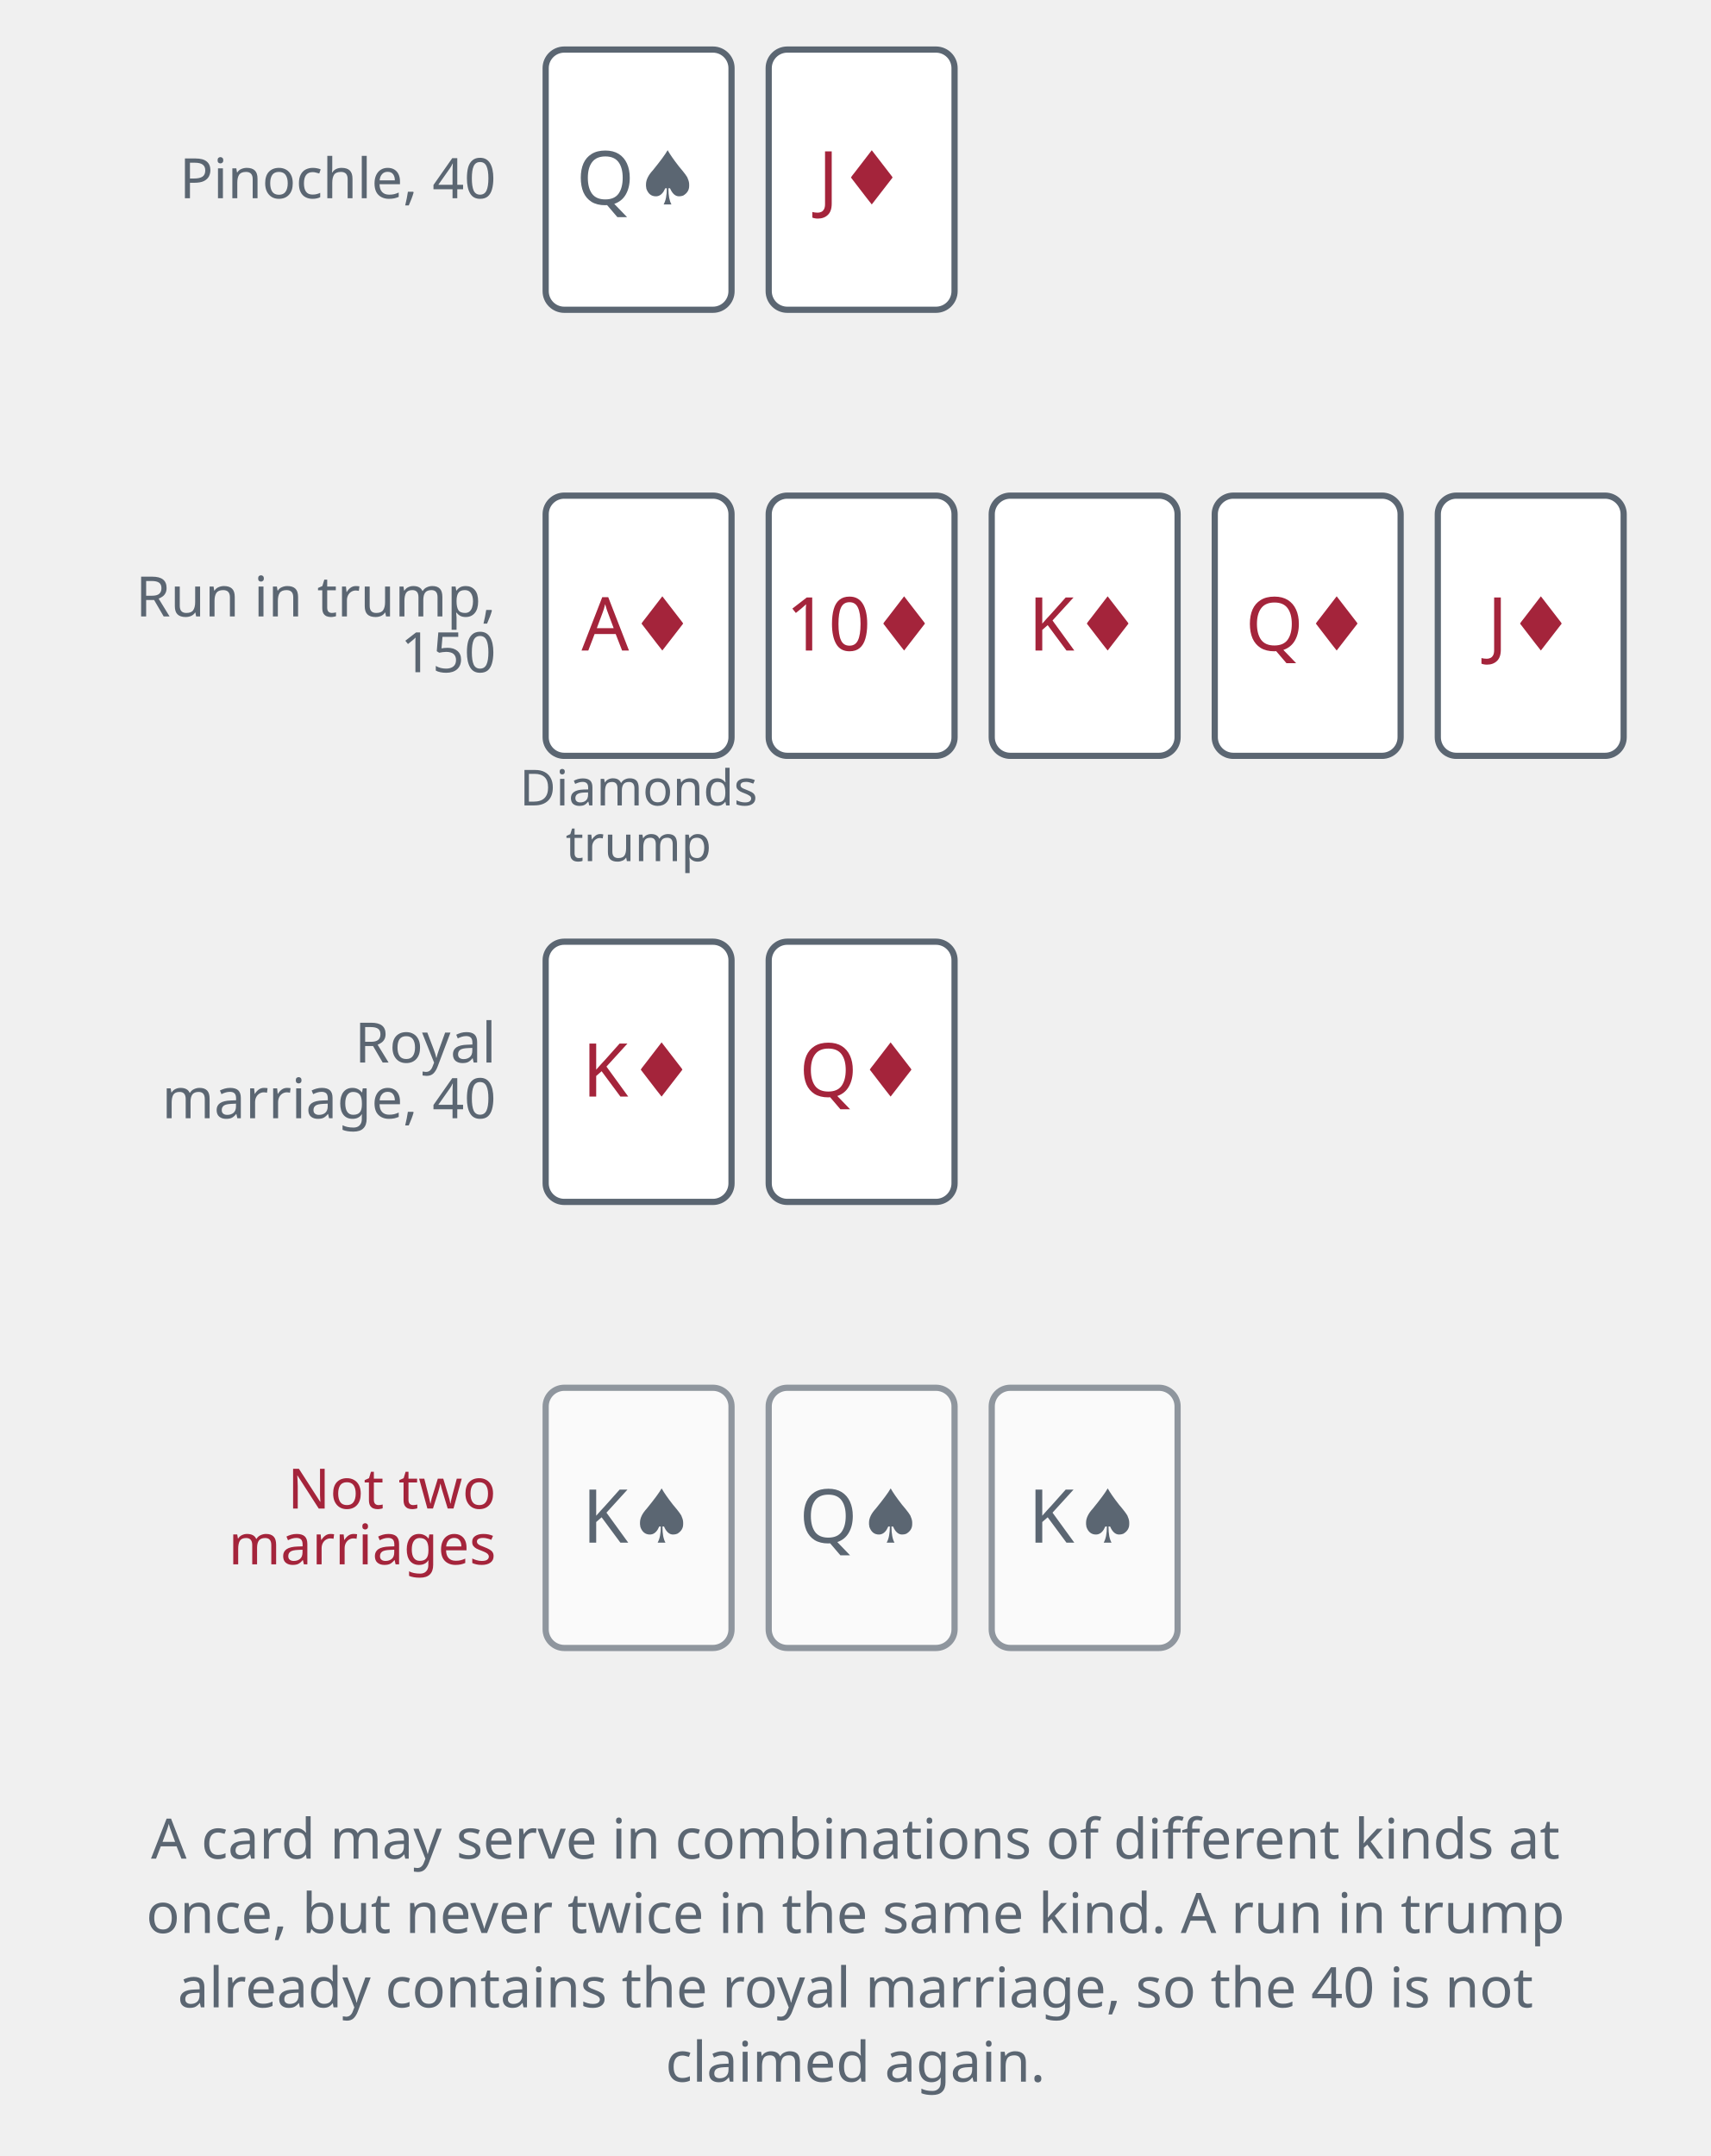
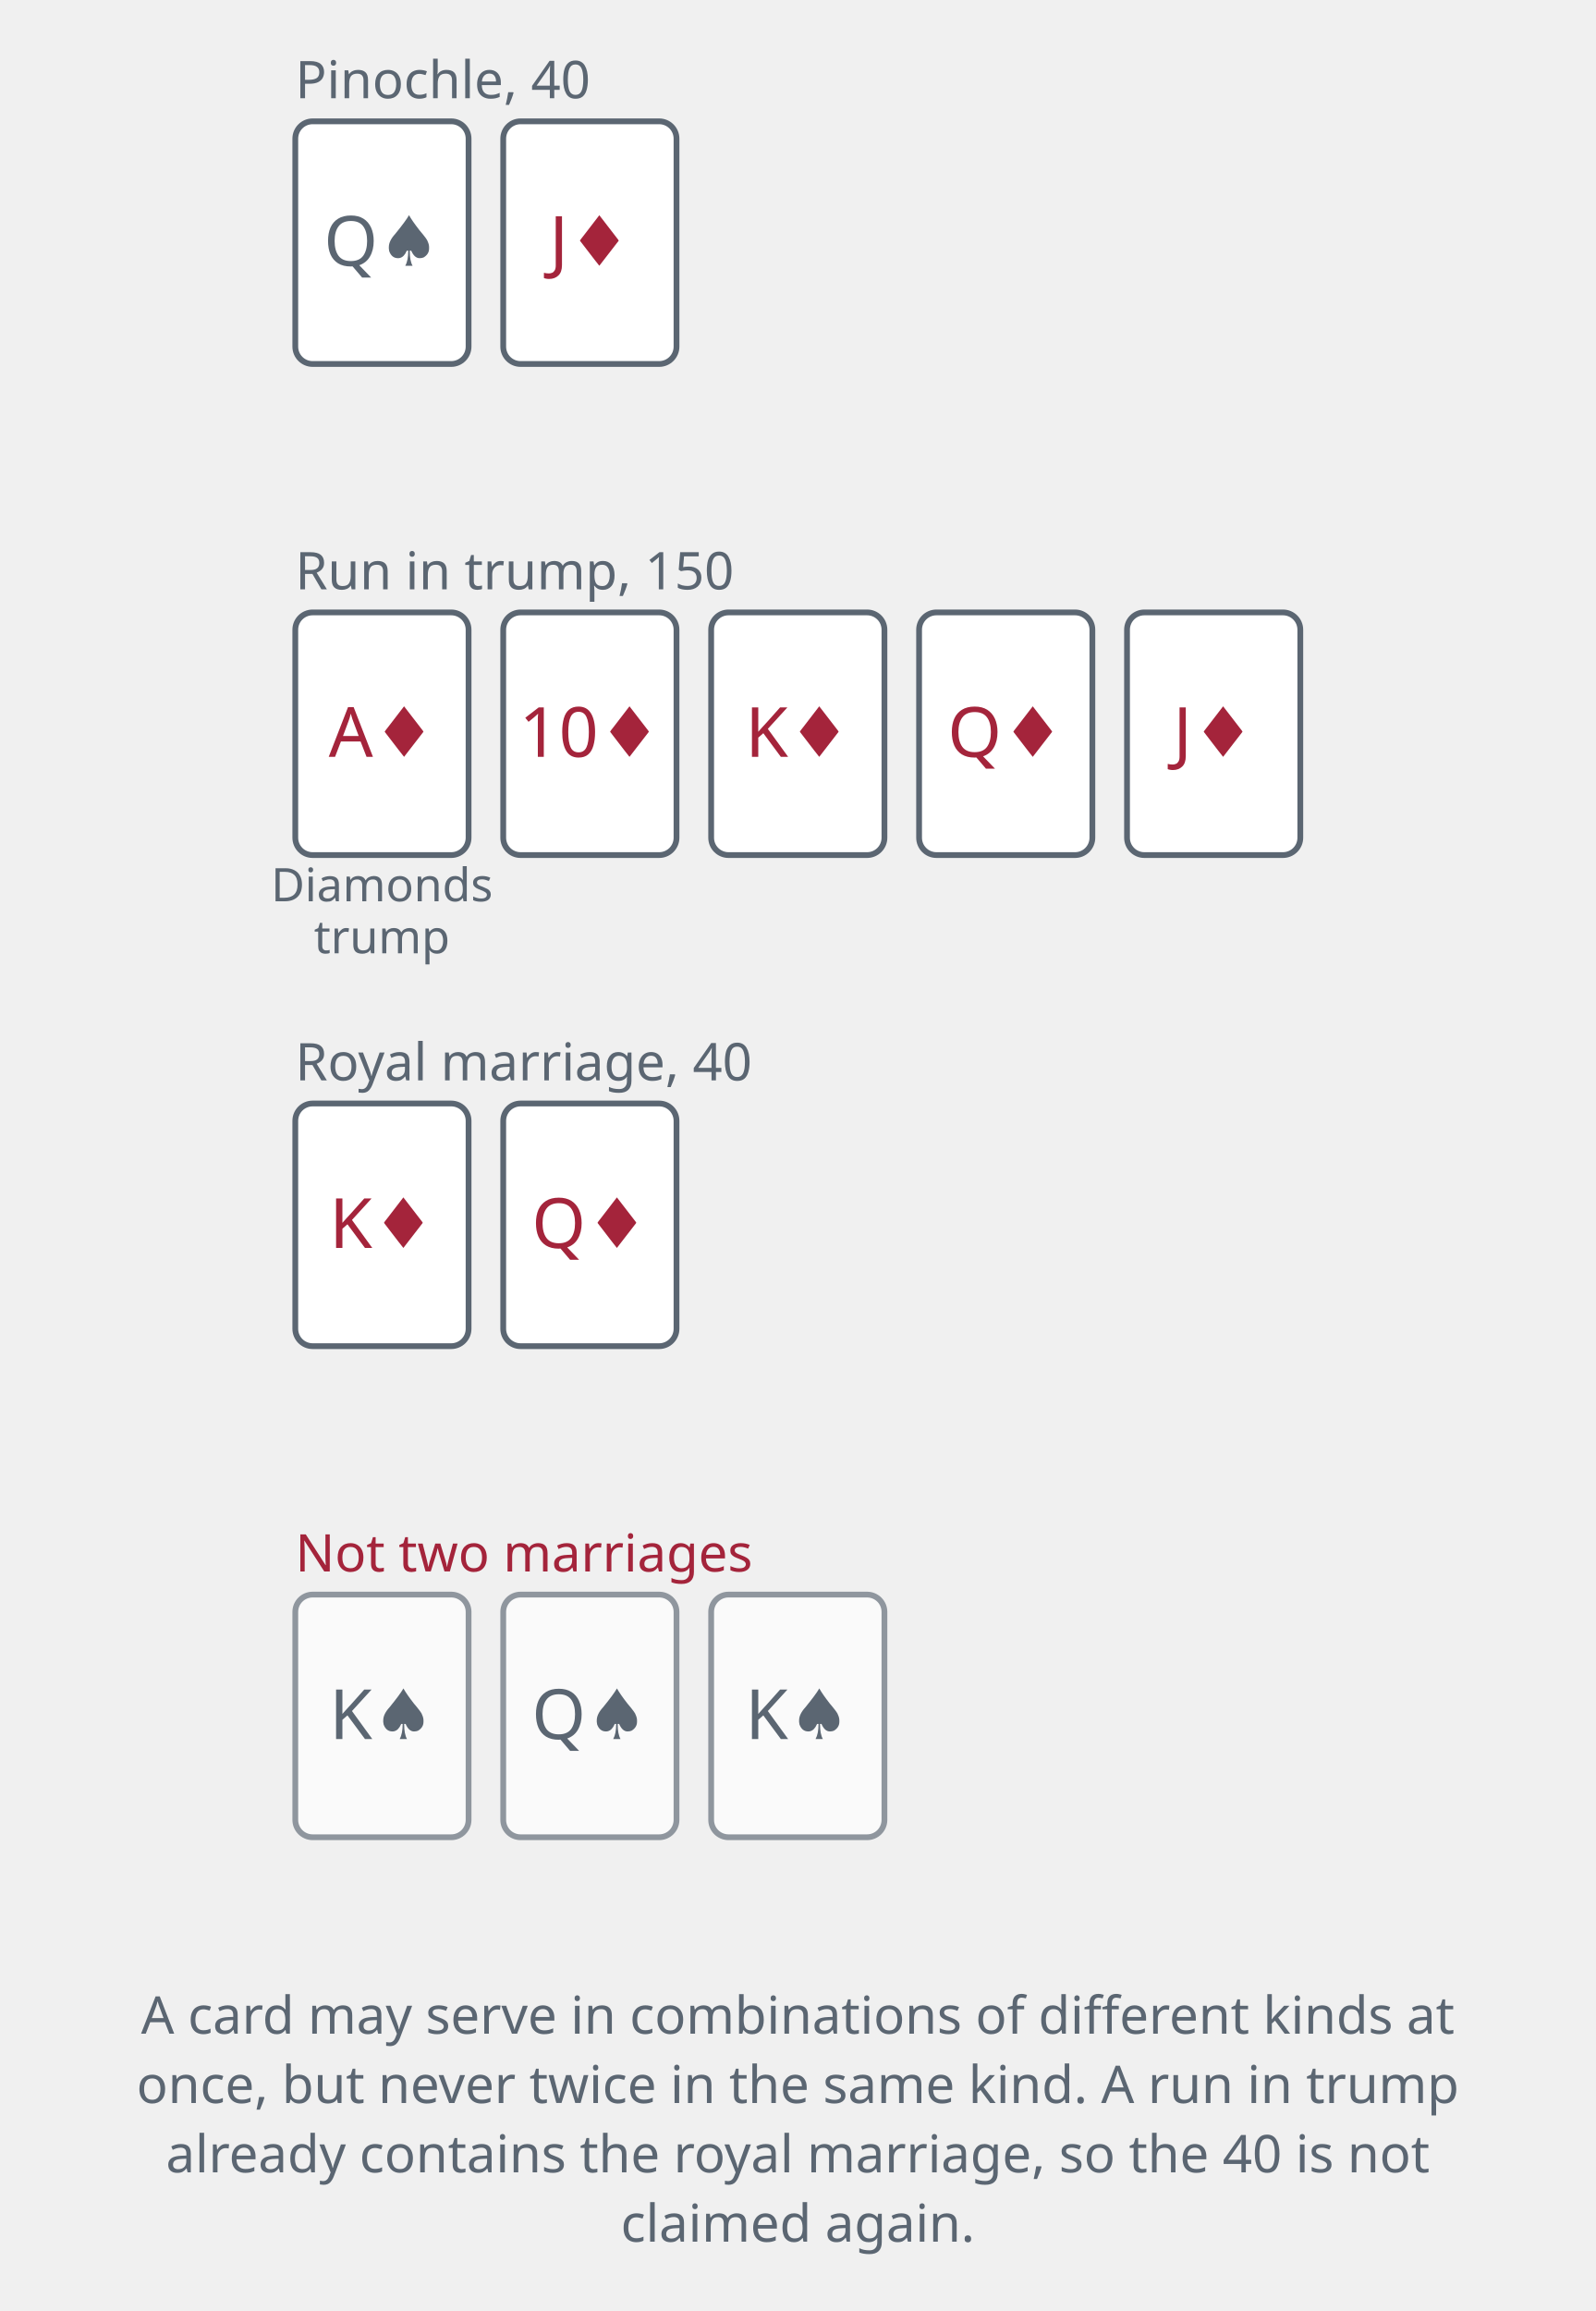
- <svg xmlns="http://www.w3.org/2000/svg" viewBox="0 0 276 348" width="442" height="557" role="img" aria-label="Pinochle: A card may serve in combinations of different kinds at once, but never twice in the same kind. A run in trump already contains the royal marriage, so the 40 is not claimed again.">
-   <rect x="88.0" y="8.0" width="30" height="42" rx="3" fill="#ffffff" stroke="#5b6672" stroke-width="1" />
-   <text x="103.0" y="33.0" text-anchor="middle" font-family="system-ui, sans-serif" font-size="12" fill="#5b6672">Q♠</text>
-   <rect x="124.0" y="8.0" width="30" height="42" rx="3" fill="#ffffff" stroke="#5b6672" stroke-width="1" />
-   <text x="139.0" y="33.0" text-anchor="middle" font-family="system-ui, sans-serif" font-size="12" fill="#a4243b">J♦</text>
-   <rect x="88.0" y="80.0" width="30" height="42" rx="3" fill="#ffffff" stroke="#5b6672" stroke-width="1" />
-   <text x="103.0" y="105.0" text-anchor="middle" font-family="system-ui, sans-serif" font-size="12" fill="#a4243b">A♦</text>
-   <text x="103.0" y="130.0" text-anchor="middle" font-family="system-ui, sans-serif" font-size="8" fill="#5b6672">Diamonds</text>
-   <text x="103.0" y="139.0" text-anchor="middle" font-family="system-ui, sans-serif" font-size="8" fill="#5b6672">trump</text>
-   <rect x="124.0" y="80.0" width="30" height="42" rx="3" fill="#ffffff" stroke="#5b6672" stroke-width="1" />
-   <text x="139.0" y="105.0" text-anchor="middle" font-family="system-ui, sans-serif" font-size="12" fill="#a4243b">10♦</text>
-   <rect x="160.0" y="80.0" width="30" height="42" rx="3" fill="#ffffff" stroke="#5b6672" stroke-width="1" />
-   <text x="175.0" y="105.0" text-anchor="middle" font-family="system-ui, sans-serif" font-size="12" fill="#a4243b">K♦</text>
-   <rect x="196.0" y="80.0" width="30" height="42" rx="3" fill="#ffffff" stroke="#5b6672" stroke-width="1" />
-   <text x="211.0" y="105.0" text-anchor="middle" font-family="system-ui, sans-serif" font-size="12" fill="#a4243b">Q♦</text>
-   <rect x="232.0" y="80.0" width="30" height="42" rx="3" fill="#ffffff" stroke="#5b6672" stroke-width="1" />
-   <text x="247.0" y="105.0" text-anchor="middle" font-family="system-ui, sans-serif" font-size="12" fill="#a4243b">J♦</text>
-   <rect x="88.0" y="152.0" width="30" height="42" rx="3" fill="#ffffff" stroke="#5b6672" stroke-width="1" />
-   <text x="103.0" y="177.0" text-anchor="middle" font-family="system-ui, sans-serif" font-size="12" fill="#a4243b">K♦</text>
-   <rect x="124.0" y="152.0" width="30" height="42" rx="3" fill="#ffffff" stroke="#5b6672" stroke-width="1" />
-   <text x="139.0" y="177.0" text-anchor="middle" font-family="system-ui, sans-serif" font-size="12" fill="#a4243b">Q♦</text>
-   <rect x="88.0" y="224.0" width="30" height="42" rx="3" fill="#ffffff" stroke="#5b6672" stroke-width="1" opacity="0.65" />
-   <text x="103.0" y="249.0" text-anchor="middle" font-family="system-ui, sans-serif" font-size="12" fill="#5b6672">K♠</text>
-   <rect x="124.0" y="224.0" width="30" height="42" rx="3" fill="#ffffff" stroke="#5b6672" stroke-width="1" opacity="0.65" />
-   <text x="139.0" y="249.0" text-anchor="middle" font-family="system-ui, sans-serif" font-size="12" fill="#5b6672">Q♠</text>
-   <rect x="160.0" y="224.0" width="30" height="42" rx="3" fill="#ffffff" stroke="#5b6672" stroke-width="1" opacity="0.65" />
-   <text x="175.0" y="249.0" text-anchor="middle" font-family="system-ui, sans-serif" font-size="12" fill="#5b6672">K♠</text>
-   <text x="80.0" y="32.0" text-anchor="end" font-family="system-ui, sans-serif" font-size="9" fill="#5b6672">Pinochle, 40</text>
-   <text x="80.0" y="99.5" text-anchor="end" font-family="system-ui, sans-serif" font-size="9" fill="#5b6672">Run in trump,</text>
-   <text x="80.0" y="108.5" text-anchor="end" font-family="system-ui, sans-serif" font-size="9" fill="#5b6672">150</text>
-   <text x="80.0" y="171.5" text-anchor="end" font-family="system-ui, sans-serif" font-size="9" fill="#5b6672">Royal</text>
-   <text x="80.0" y="180.5" text-anchor="end" font-family="system-ui, sans-serif" font-size="9" fill="#5b6672">marriage, 40</text>
-   <text x="80.0" y="243.5" text-anchor="end" font-family="system-ui, sans-serif" font-size="9" fill="#a4243b">Not two</text>
-   <text x="80.0" y="252.5" text-anchor="end" font-family="system-ui, sans-serif" font-size="9" fill="#a4243b">marriages</text>
-   <text x="138.0" y="300.0" text-anchor="middle" font-family="system-ui, sans-serif" font-size="9" fill="#5b6672">A card may serve in combinations of different kinds at</text>
-   <text x="138.0" y="312.0" text-anchor="middle" font-family="system-ui, sans-serif" font-size="9" fill="#5b6672">once, but never twice in the same kind. A run in trump</text>
-   <text x="138.0" y="324.0" text-anchor="middle" font-family="system-ui, sans-serif" font-size="9" fill="#5b6672">already contains the royal marriage, so the 40 is not</text>
-   <text x="138.0" y="336.0" text-anchor="middle" font-family="system-ui, sans-serif" font-size="9" fill="#5b6672">claimed again.</text>
+ <svg xmlns="http://www.w3.org/2000/svg" viewBox="0 0 276 400" width="442" height="640" role="img" aria-label="Pinochle: A card may serve in combinations of different kinds at once, but never twice in the same kind. A run in trump already contains the royal marriage, so the 40 is not claimed again.">
+   <rect x="51.0" y="21.0" width="30" height="42" rx="3" fill="#ffffff" stroke="#5b6672" stroke-width="1" />
+   <text x="66.0" y="46.0" text-anchor="middle" font-family="system-ui, sans-serif" font-size="12" fill="#5b6672">Q♠</text>
+   <rect x="87.0" y="21.0" width="30" height="42" rx="3" fill="#ffffff" stroke="#5b6672" stroke-width="1" />
+   <text x="102.0" y="46.0" text-anchor="middle" font-family="system-ui, sans-serif" font-size="12" fill="#a4243b">J♦</text>
+   <rect x="51.0" y="106.0" width="30" height="42" rx="3" fill="#ffffff" stroke="#5b6672" stroke-width="1" />
+   <text x="66.0" y="131.0" text-anchor="middle" font-family="system-ui, sans-serif" font-size="12" fill="#a4243b">A♦</text>
+   <text x="66.0" y="156.0" text-anchor="middle" font-family="system-ui, sans-serif" font-size="8" fill="#5b6672">Diamonds</text>
+   <text x="66.0" y="165.0" text-anchor="middle" font-family="system-ui, sans-serif" font-size="8" fill="#5b6672">trump</text>
+   <rect x="87.0" y="106.0" width="30" height="42" rx="3" fill="#ffffff" stroke="#5b6672" stroke-width="1" />
+   <text x="102.0" y="131.0" text-anchor="middle" font-family="system-ui, sans-serif" font-size="12" fill="#a4243b">10♦</text>
+   <rect x="123.0" y="106.0" width="30" height="42" rx="3" fill="#ffffff" stroke="#5b6672" stroke-width="1" />
+   <text x="138.0" y="131.0" text-anchor="middle" font-family="system-ui, sans-serif" font-size="12" fill="#a4243b">K♦</text>
+   <rect x="159.0" y="106.0" width="30" height="42" rx="3" fill="#ffffff" stroke="#5b6672" stroke-width="1" />
+   <text x="174.0" y="131.0" text-anchor="middle" font-family="system-ui, sans-serif" font-size="12" fill="#a4243b">Q♦</text>
+   <rect x="195.0" y="106.0" width="30" height="42" rx="3" fill="#ffffff" stroke="#5b6672" stroke-width="1" />
+   <text x="210.0" y="131.0" text-anchor="middle" font-family="system-ui, sans-serif" font-size="12" fill="#a4243b">J♦</text>
+   <rect x="51.0" y="191.0" width="30" height="42" rx="3" fill="#ffffff" stroke="#5b6672" stroke-width="1" />
+   <text x="66.0" y="216.0" text-anchor="middle" font-family="system-ui, sans-serif" font-size="12" fill="#a4243b">K♦</text>
+   <rect x="87.0" y="191.0" width="30" height="42" rx="3" fill="#ffffff" stroke="#5b6672" stroke-width="1" />
+   <text x="102.0" y="216.0" text-anchor="middle" font-family="system-ui, sans-serif" font-size="12" fill="#a4243b">Q♦</text>
+   <rect x="51.0" y="276.0" width="30" height="42" rx="3" fill="#ffffff" stroke="#5b6672" stroke-width="1" opacity="0.65" />
+   <text x="66.0" y="301.0" text-anchor="middle" font-family="system-ui, sans-serif" font-size="12" fill="#5b6672">K♠</text>
+   <rect x="87.0" y="276.0" width="30" height="42" rx="3" fill="#ffffff" stroke="#5b6672" stroke-width="1" opacity="0.65" />
+   <text x="102.0" y="301.0" text-anchor="middle" font-family="system-ui, sans-serif" font-size="12" fill="#5b6672">Q♠</text>
+   <rect x="123.0" y="276.0" width="30" height="42" rx="3" fill="#ffffff" stroke="#5b6672" stroke-width="1" opacity="0.65" />
+   <text x="138.0" y="301.0" text-anchor="middle" font-family="system-ui, sans-serif" font-size="12" fill="#5b6672">K♠</text>
+   <text x="51.0" y="17.0" font-family="system-ui, sans-serif" font-size="9" fill="#5b6672">Pinochle, 40</text>
+   <text x="51.0" y="102.0" font-family="system-ui, sans-serif" font-size="9" fill="#5b6672">Run in trump, 150</text>
+   <text x="51.0" y="187.0" font-family="system-ui, sans-serif" font-size="9" fill="#5b6672">Royal marriage, 40</text>
+   <text x="51.0" y="272.0" font-family="system-ui, sans-serif" font-size="9" fill="#a4243b">Not two marriages</text>
+   <text x="138.0" y="352.0" text-anchor="middle" font-family="system-ui, sans-serif" font-size="9" fill="#5b6672">A card may serve in combinations of different kinds at</text>
+   <text x="138.0" y="364.0" text-anchor="middle" font-family="system-ui, sans-serif" font-size="9" fill="#5b6672">once, but never twice in the same kind. A run in trump</text>
+   <text x="138.0" y="376.0" text-anchor="middle" font-family="system-ui, sans-serif" font-size="9" fill="#5b6672">already contains the royal marriage, so the 40 is not</text>
+   <text x="138.0" y="388.0" text-anchor="middle" font-family="system-ui, sans-serif" font-size="9" fill="#5b6672">claimed again.</text>
</svg>
